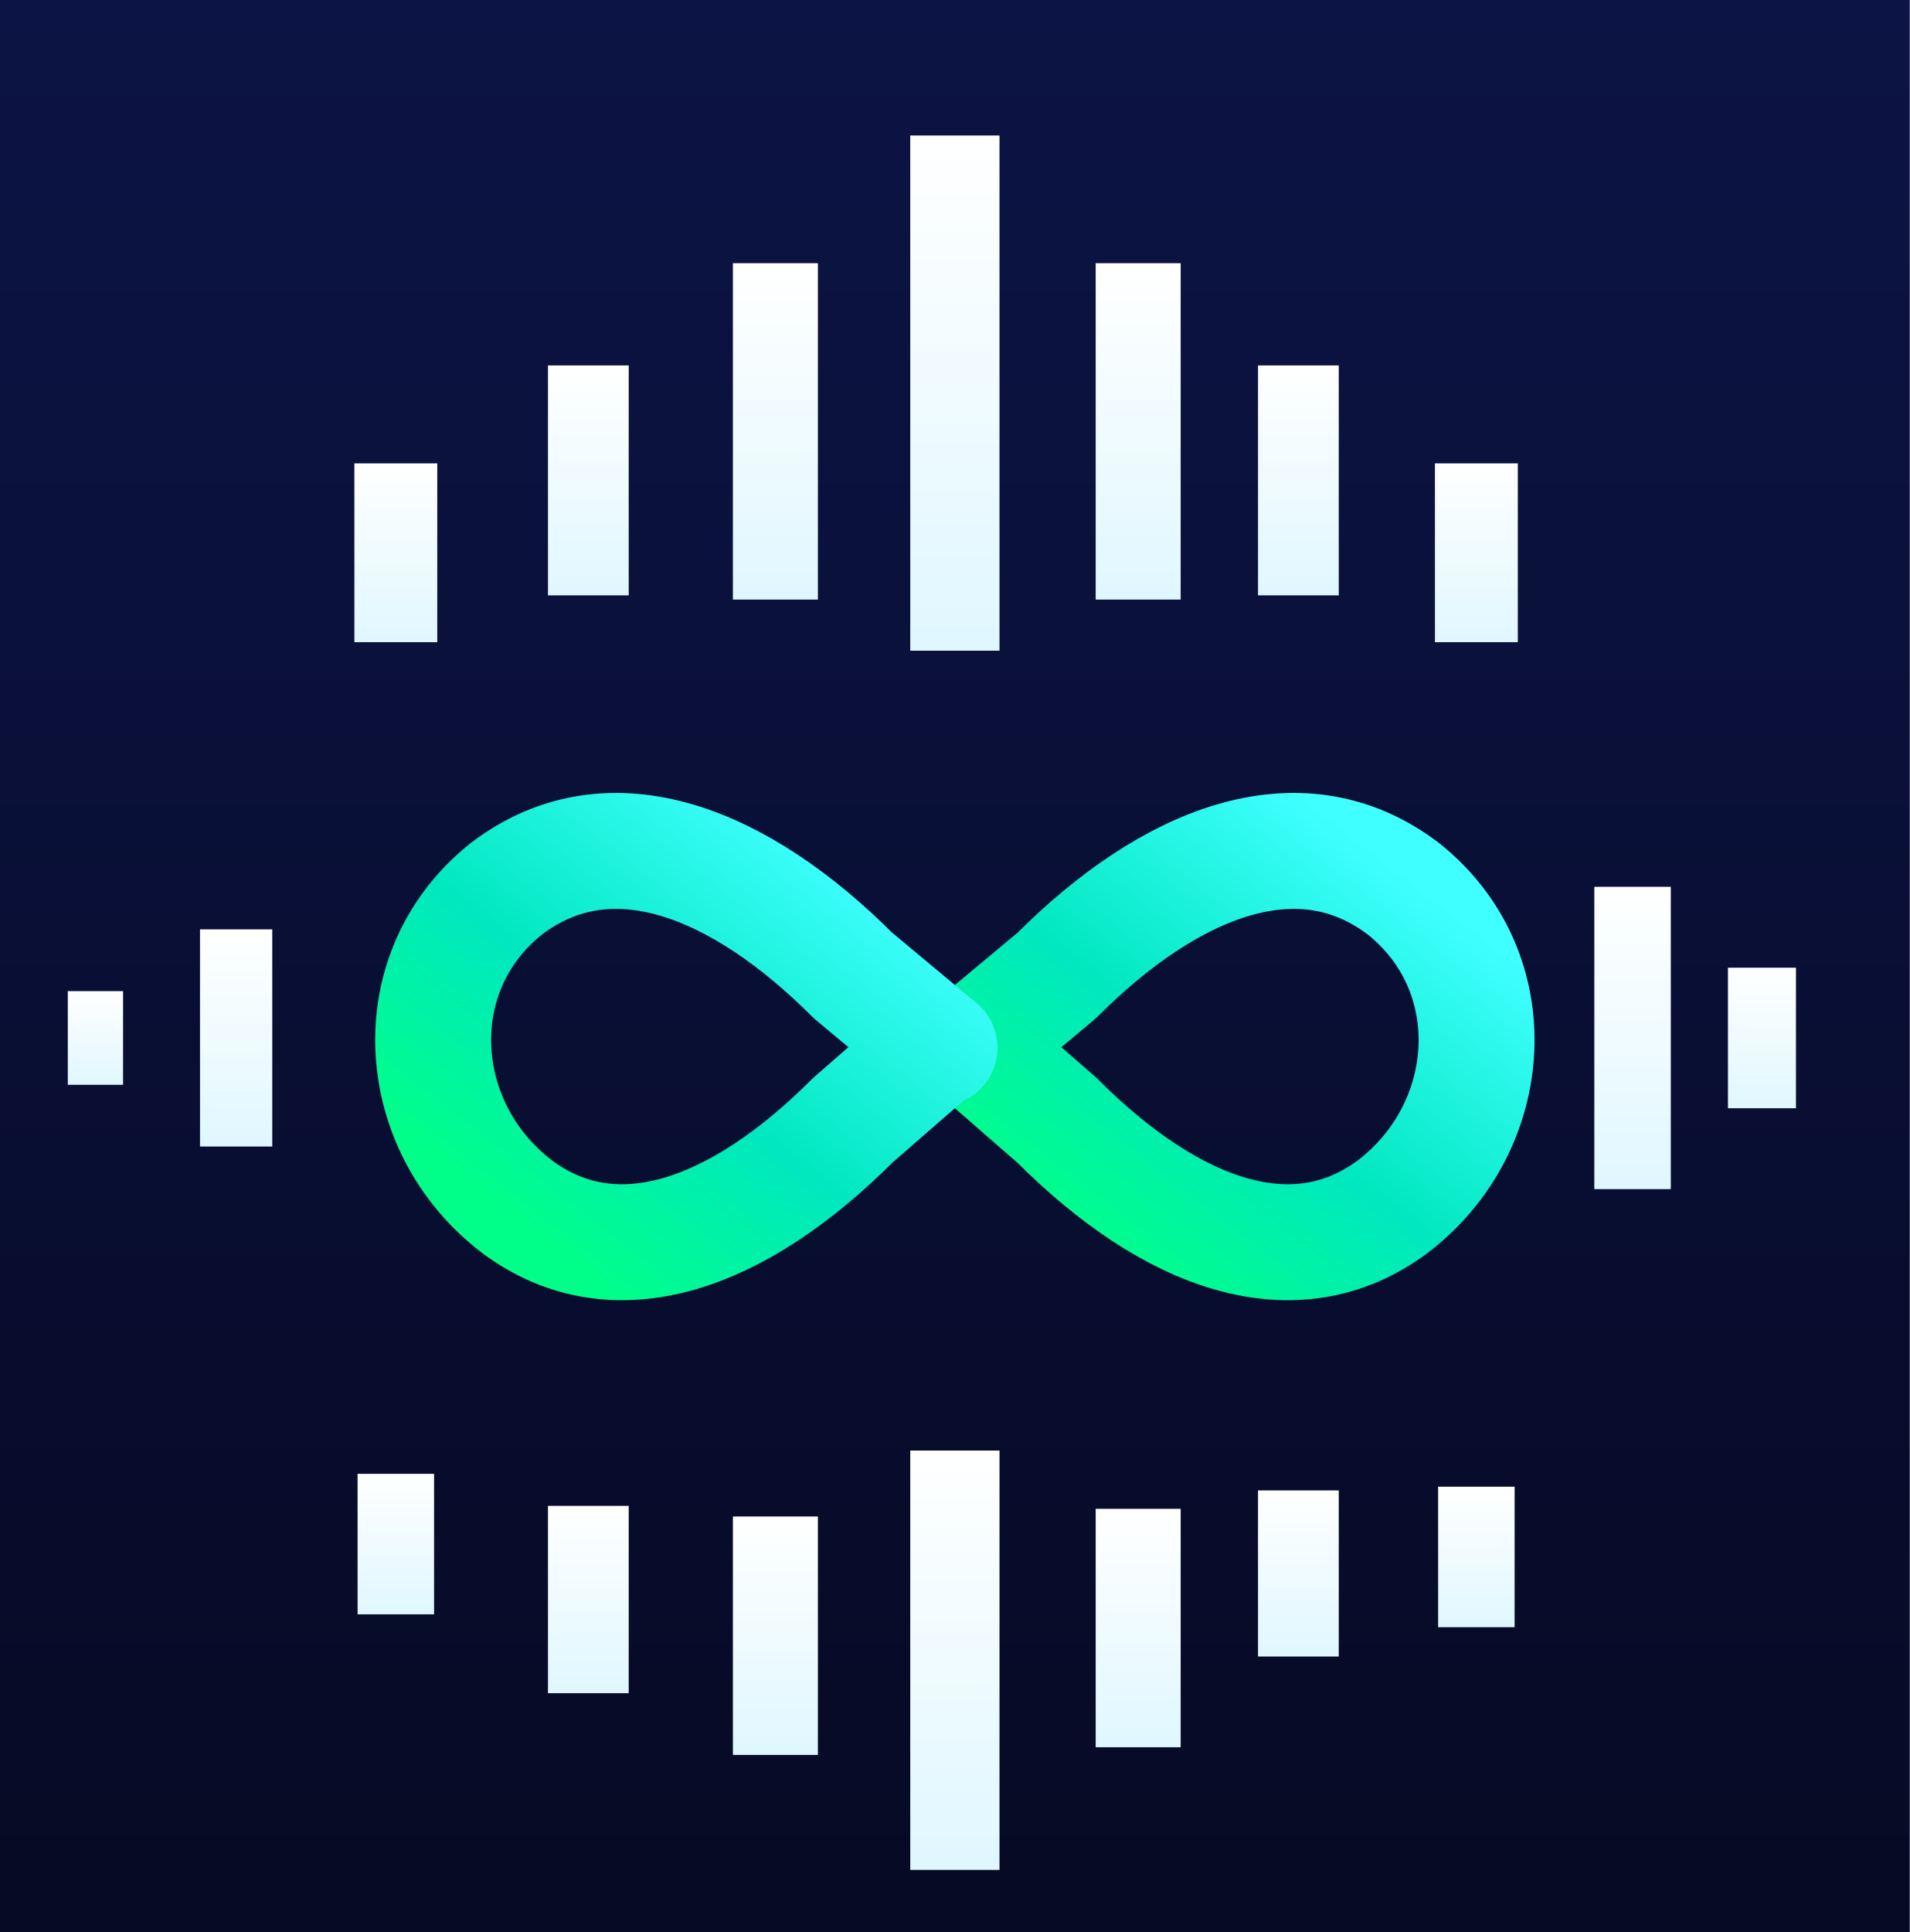
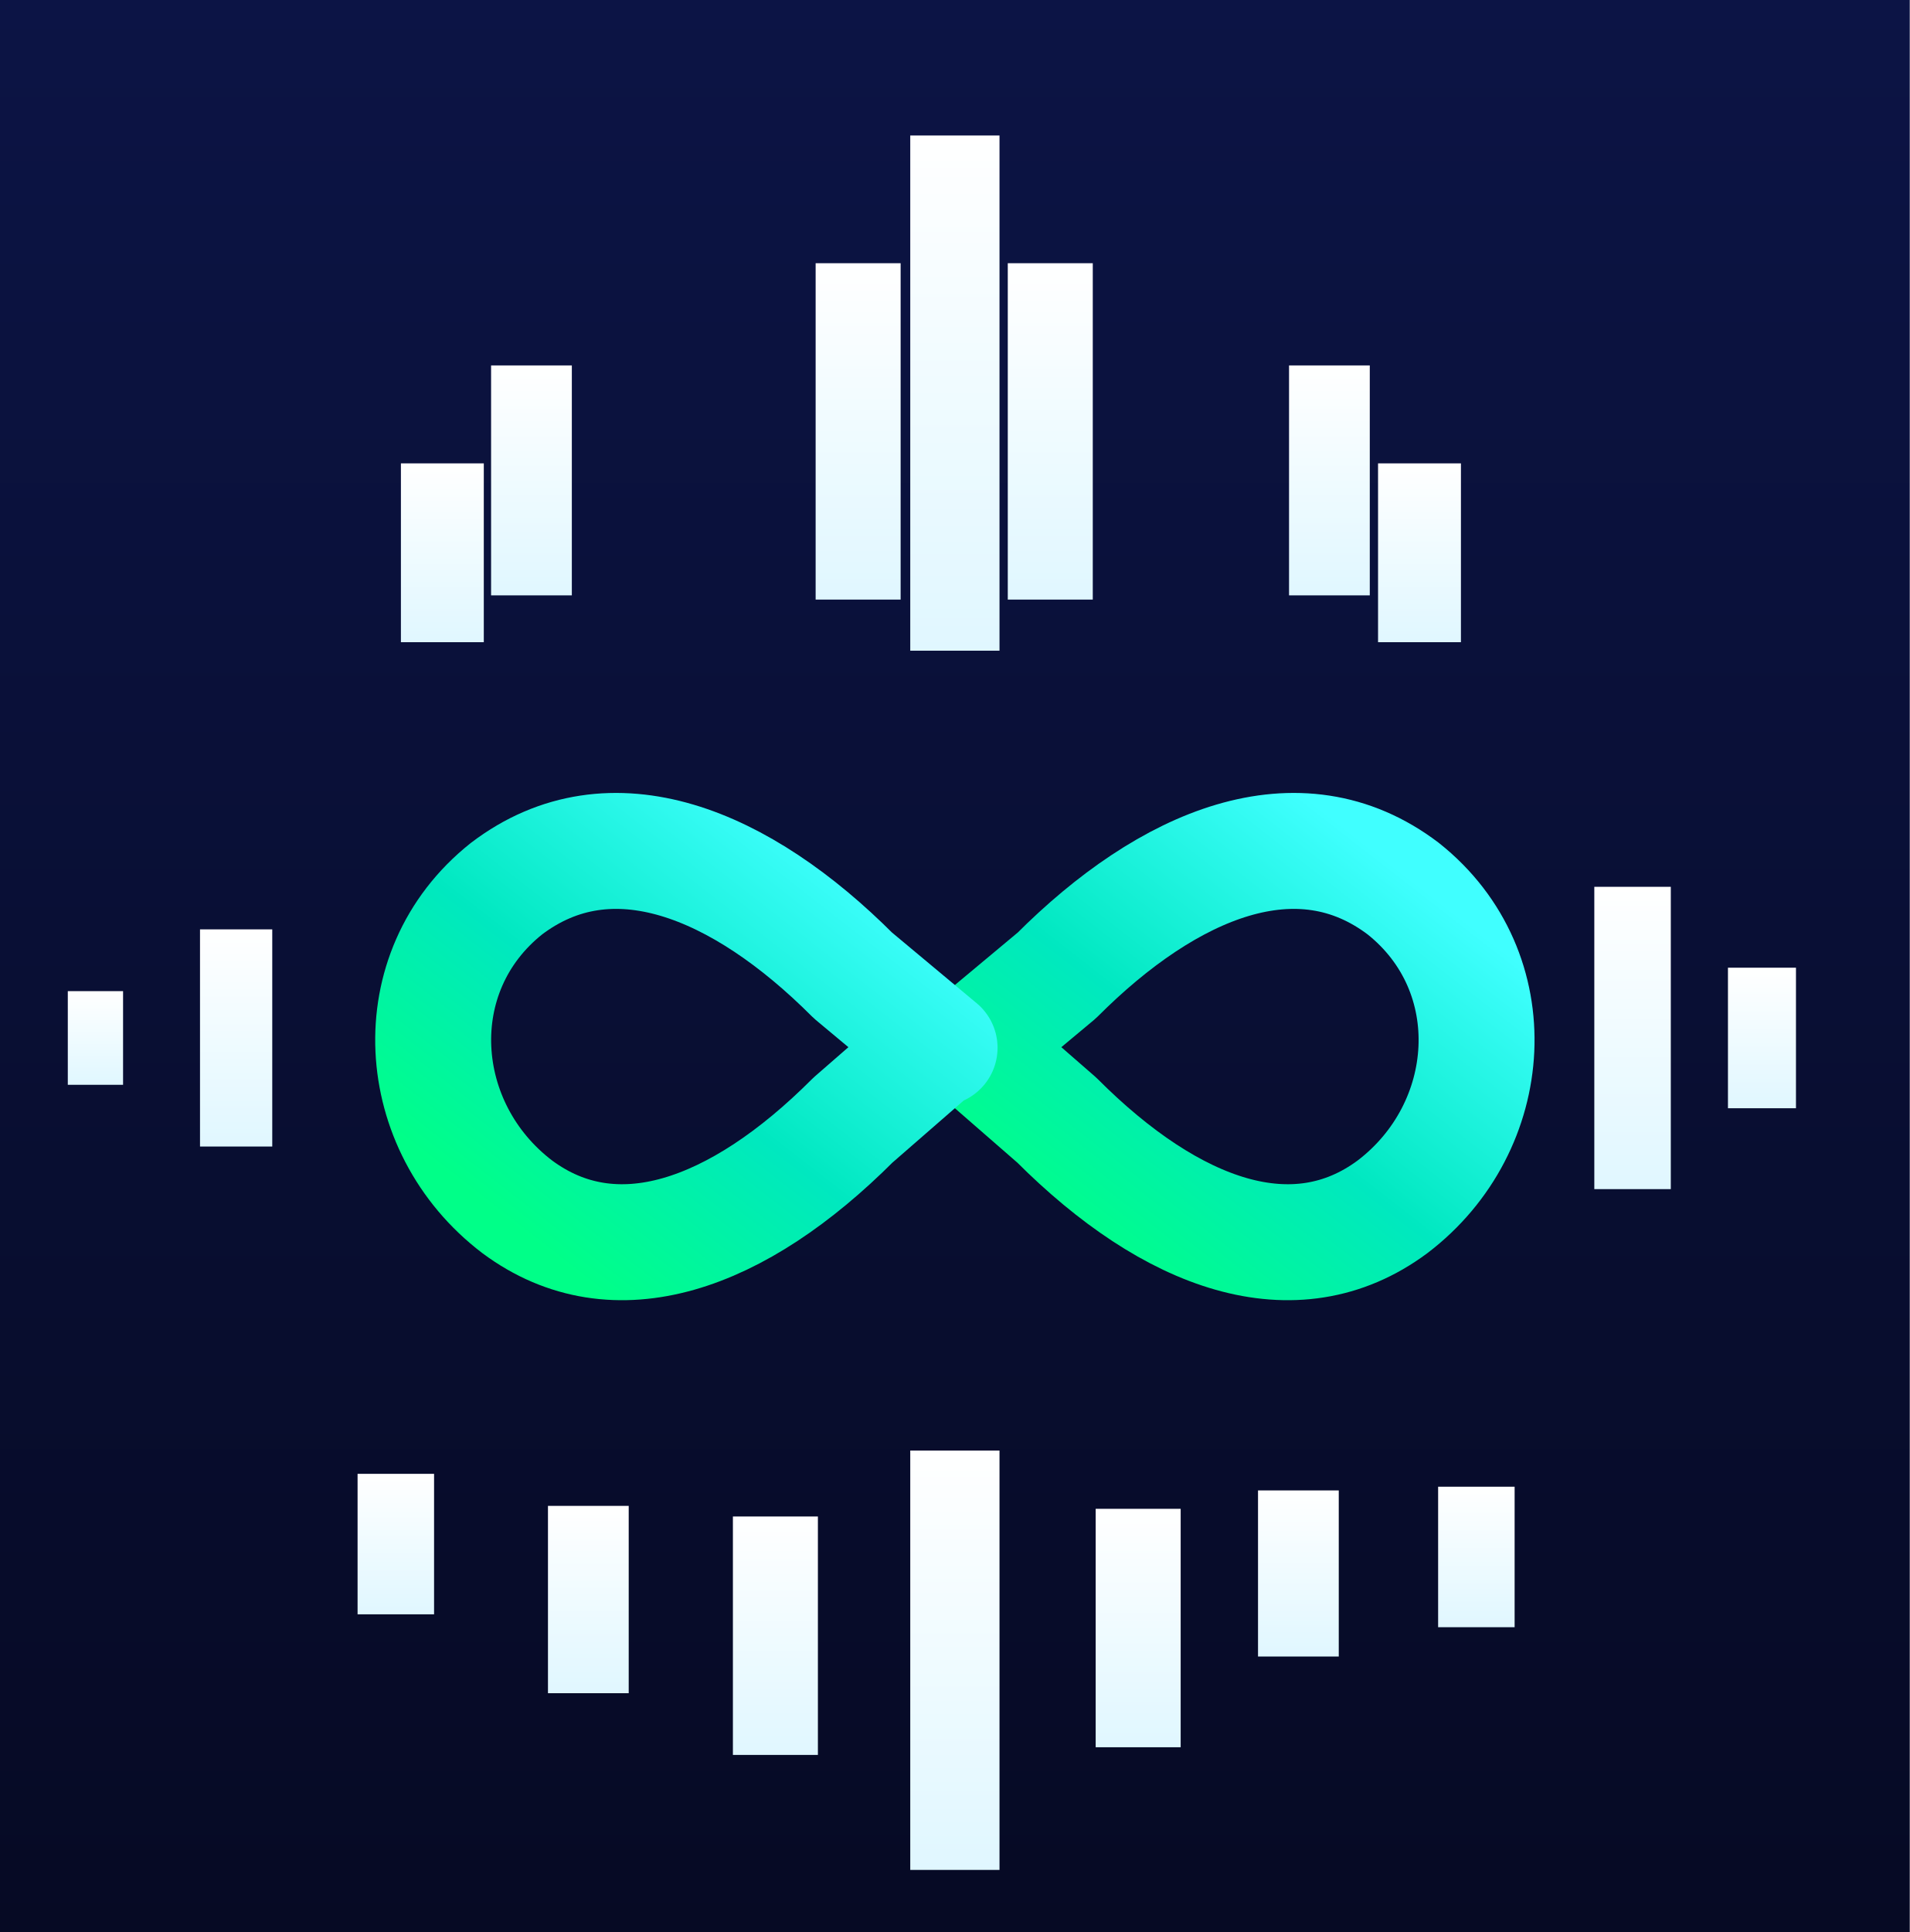
<svg xmlns="http://www.w3.org/2000/svg" version="1.1" width="148.245" height="149.944" viewBox="0,0,148.245,149.944">
  <defs>
    <linearGradient x1="2.708" y1="-3.58" x2="2.708" y2="146.364" gradientUnits="userSpaceOnUse" id="color-1">
      <stop offset="0" stop-color="#0c1445" />
      <stop offset="1" stop-color="#060a24" />
    </linearGradient>
    <linearGradient x1="85.879" y1="92.83" x2="109.466" y2="62.46" gradientUnits="userSpaceOnUse" id="color-2">
      <stop offset="0" stop-color="#00ff88" />
      <stop offset="0.45" stop-color="#00e8c0" />
      <stop offset="1" stop-color="#40ffff" />
    </linearGradient>
    <linearGradient x1="44.196" y1="92.83" x2="67.782" y2="62.46" gradientUnits="userSpaceOnUse" id="color-3">
      <stop offset="0" stop-color="#00ff88" />
      <stop offset="0.45" stop-color="#00e8c0" />
      <stop offset="1" stop-color="#40ffff" />
    </linearGradient>
    <linearGradient x1="126.467" y1="65.246" x2="126.467" y2="88.708" gradientUnits="userSpaceOnUse" id="color-4">
      <stop offset="0" stop-color="#ffffff" />
      <stop offset="1" stop-color="#e0f7ff" />
    </linearGradient>
    <linearGradient x1="136.842" y1="71.525" x2="136.842" y2="82.43" gradientUnits="userSpaceOnUse" id="color-5">
      <stop offset="0" stop-color="#ffffff" />
      <stop offset="1" stop-color="#e0f7ff" />
    </linearGradient>
-     <linearGradient x1="30.217" y1="32.382" x2="30.217" y2="46.261" gradientUnits="userSpaceOnUse" id="color-6">
+     <linearGradient x1="33.829" y1="32.382" x2="33.829" y2="46.261" gradientUnits="userSpaceOnUse" id="color-6">
      <stop offset="0" stop-color="#ffffff" />
      <stop offset="1" stop-color="#e0f7ff" />
    </linearGradient>
-     <linearGradient x1="45.243" y1="24.781" x2="45.243" y2="42.626" gradientUnits="userSpaceOnUse" id="color-7">
+     <linearGradient x1="40.828" y1="24.781" x2="40.828" y2="42.626" gradientUnits="userSpaceOnUse" id="color-7">
      <stop offset="0" stop-color="#ffffff" />
      <stop offset="1" stop-color="#e0f7ff" />
    </linearGradient>
-     <linearGradient x1="59.599" y1="16.85" x2="59.599" y2="42.956" gradientUnits="userSpaceOnUse" id="color-8">
+     <linearGradient x1="66.021" y1="16.85" x2="66.021" y2="42.956" gradientUnits="userSpaceOnUse" id="color-8">
      <stop offset="0" stop-color="#ffffff" />
      <stop offset="1" stop-color="#e0f7ff" />
    </linearGradient>
    <linearGradient x1="73.366" y1="6.937" x2="73.366" y2="46.921" gradientUnits="userSpaceOnUse" id="color-9">
      <stop offset="0" stop-color="#ffffff" />
      <stop offset="1" stop-color="#e0f7ff" />
    </linearGradient>
-     <linearGradient x1="87.759" y1="16.85" x2="87.759" y2="42.956" gradientUnits="userSpaceOnUse" id="color-10">
+     <linearGradient x1="80.936" y1="16.85" x2="80.936" y2="42.956" gradientUnits="userSpaceOnUse" id="color-10">
      <stop offset="0" stop-color="#ffffff" />
      <stop offset="1" stop-color="#e0f7ff" />
    </linearGradient>
-     <linearGradient x1="100.361" y1="24.781" x2="100.361" y2="42.626" gradientUnits="userSpaceOnUse" id="color-11">
+     <linearGradient x1="102.769" y1="24.781" x2="102.769" y2="42.626" gradientUnits="userSpaceOnUse" id="color-11">
      <stop offset="0" stop-color="#ffffff" />
      <stop offset="1" stop-color="#e0f7ff" />
    </linearGradient>
-     <linearGradient x1="114.095" y1="32.382" x2="114.095" y2="46.261" gradientUnits="userSpaceOnUse" id="color-12">
+     <linearGradient x1="109.68" y1="32.382" x2="109.68" y2="46.261" gradientUnits="userSpaceOnUse" id="color-12">
      <stop offset="0" stop-color="#ffffff" />
      <stop offset="1" stop-color="#e0f7ff" />
    </linearGradient>
    <linearGradient x1="30.465" y1="110.804" x2="30.465" y2="121.709" gradientUnits="userSpaceOnUse" id="color-13">
      <stop offset="0" stop-color="#ffffff" />
      <stop offset="1" stop-color="#e0f7ff" />
    </linearGradient>
    <linearGradient x1="45.243" y1="113.291" x2="45.243" y2="127.831" gradientUnits="userSpaceOnUse" id="color-14">
      <stop offset="0" stop-color="#ffffff" />
      <stop offset="1" stop-color="#e0f7ff" />
    </linearGradient>
    <linearGradient x1="59.599" y1="114.117" x2="59.599" y2="132.622" gradientUnits="userSpaceOnUse" id="color-15">
      <stop offset="0" stop-color="#ffffff" />
      <stop offset="1" stop-color="#e0f7ff" />
    </linearGradient>
    <linearGradient x1="73.366" y1="108.995" x2="73.366" y2="141.545" gradientUnits="userSpaceOnUse" id="color-16">
      <stop offset="0" stop-color="#ffffff" />
      <stop offset="1" stop-color="#e0f7ff" />
    </linearGradient>
    <linearGradient x1="87.759" y1="113.519" x2="87.759" y2="132.024" gradientUnits="userSpaceOnUse" id="color-17">
      <stop offset="0" stop-color="#ffffff" />
      <stop offset="1" stop-color="#e0f7ff" />
    </linearGradient>
    <linearGradient x1="100.361" y1="112.094" x2="100.361" y2="124.982" gradientUnits="userSpaceOnUse" id="color-18">
      <stop offset="0" stop-color="#ffffff" />
      <stop offset="1" stop-color="#e0f7ff" />
    </linearGradient>
    <linearGradient x1="114.342" y1="111.804" x2="114.342" y2="122.709" gradientUnits="userSpaceOnUse" id="color-19">
      <stop offset="0" stop-color="#ffffff" />
      <stop offset="1" stop-color="#e0f7ff" />
    </linearGradient>
    <linearGradient x1="7.971" y1="73.342" x2="7.971" y2="80.612" gradientUnits="userSpaceOnUse" id="color-20">
      <stop offset="0" stop-color="#ffffff" />
      <stop offset="1" stop-color="#e0f7ff" />
    </linearGradient>
    <linearGradient x1="18.233" y1="68.551" x2="18.233" y2="85.404" gradientUnits="userSpaceOnUse" id="color-21">
      <stop offset="0" stop-color="#ffffff" />
      <stop offset="1" stop-color="#e0f7ff" />
    </linearGradient>
  </defs>
  <g transform="translate(-2.708,3.58)">
    <g data-paper-data="{&quot;isPaintingLayer&quot;:true}" fill-rule="nonzero" stroke-miterlimit="10" stroke-dasharray="" stroke-dashoffset="0" style="mix-blend-mode: normal">
      <path d="M4.533,146.364c-1.008,0 -1.825,0 -1.825,0v-149.944c0,0 0.817,0 1.825,0h144.596c1.008,0 1.825,0 1.825,0v149.944c0,0 -0.817,0 -1.825,0z" fill="url(#color-1)" stroke="none" stroke-width="1" stroke-linecap="butt" stroke-linejoin="miter" />
      <g fill="none" stroke-width="9" stroke-linecap="round" stroke-linejoin="round">
        <path d="M78.017,77.739l6.724,-5.612c8.686,-8.699 18.772,-12.908 26.897,-6.735c8.125,6.454 7.285,18.52 -0.841,24.694c-7.565,5.612 -17.091,2.245 -26.057,-6.735l-6.444,-5.612" stroke="url(#color-2)" />
        <path d="M75.365,77.739l-6.444,5.612c-8.966,8.98 -18.492,12.347 -26.057,6.735c-8.125,-6.173 -8.966,-18.24 -0.841,-24.694c8.125,-6.173 18.212,-1.964 26.897,6.735l6.724,5.612" stroke="url(#color-3)" />
      </g>
      <path d="M129.436,88.708c-1.64,0 -2.969,0 -2.969,0v-23.462c0,0 1.329,0 2.969,0v0c1.64,0 2.969,0 2.969,0v23.462c0,0 -1.329,0 -2.969,0z" fill="url(#color-4)" stroke="none" stroke-width="1" stroke-linecap="butt" stroke-linejoin="miter" />
      <path d="M139.481,82.43c-1.458,0 -2.64,0 -2.64,0v-10.905c0,0 1.182,0 2.64,0v0c1.458,0 2.64,0 2.64,0v10.905c0,0 -1.182,0 -2.64,0z" fill="url(#color-5)" stroke="none" stroke-width="1" stroke-linecap="butt" stroke-linejoin="miter" />
-       <path d="M33.434,46.261c-1.777,0 -3.217,0 -3.217,0v-13.879c0,0 1.44,0 3.217,0v0c1.777,0 3.217,0 3.217,0v13.879c0,0 -1.44,0 -3.217,0z" fill="url(#color-6)" stroke="none" stroke-width="1" stroke-linecap="butt" stroke-linejoin="miter" />
-       <path d="M48.378,42.626c-1.731,0 -3.134,0 -3.134,0v-17.844c0,0 1.403,0 3.134,0v0c1.731,0 3.134,0 3.134,0v17.844c0,0 -1.403,0 -3.134,0z" fill="url(#color-7)" stroke="none" stroke-width="1" stroke-linecap="butt" stroke-linejoin="miter" />
-       <path d="M62.899,42.956c-1.822,0 -3.299,0 -3.299,0v-26.106c0,0 1.477,0 3.299,0v0c1.822,0 3.299,0 3.299,0v26.106c0,0 -1.477,0 -3.299,0z" fill="url(#color-8)" stroke="none" stroke-width="1" stroke-linecap="butt" stroke-linejoin="miter" />
+       <path d="M37.046,46.261c-1.777,0 -3.217,0 -3.217,0v-13.879c0,0 1.44,0 3.217,0v0c1.777,0 3.217,0 3.217,0v13.879c0,0 -1.44,0 -3.217,0z" fill="url(#color-6)" stroke="none" stroke-width="1" stroke-linecap="butt" stroke-linejoin="miter" />
+       <path d="M43.963,42.626c-1.731,0 -3.134,0 -3.134,0v-17.844c0,0 1.403,0 3.134,0v0c1.731,0 3.134,0 3.134,0v17.844c0,0 -1.403,0 -3.134,0z" fill="url(#color-7)" stroke="none" stroke-width="1" stroke-linecap="butt" stroke-linejoin="miter" />
+       <path d="M69.321,42.956c-1.822,0 -3.299,0 -3.299,0v-26.106c0,0 1.477,0 3.299,0v0c1.822,0 3.299,0 3.299,0v26.106c0,0 -1.477,0 -3.299,0z" fill="url(#color-8)" stroke="none" stroke-width="1" stroke-linecap="butt" stroke-linejoin="miter" />
      <path d="M76.831,46.921c-1.913,0 -3.464,0 -3.464,0v-39.985c0,0 1.551,0 3.464,0v0c1.913,0 3.464,0 3.464,0v39.985c0,0 -1.551,0 -3.464,0z" fill="url(#color-9)" stroke="none" stroke-width="1" stroke-linecap="butt" stroke-linejoin="miter" />
-       <path d="M91.059,42.956c-1.822,0 -3.299,0 -3.299,0v-26.106c0,0 1.477,0 3.299,0v0c1.822,0 3.299,0 3.299,0v26.106c0,0 -1.477,0 -3.299,0z" fill="url(#color-10)" stroke="none" stroke-width="1" stroke-linecap="butt" stroke-linejoin="miter" />
-       <path d="M103.496,42.626c-1.731,0 -3.134,0 -3.134,0v-17.844c0,0 1.403,0 3.134,0v0c1.731,0 3.134,0 3.134,0v17.844c0,0 -1.403,0 -3.134,0z" fill="url(#color-11)" stroke="none" stroke-width="1" stroke-linecap="butt" stroke-linejoin="miter" />
-       <path d="M117.312,46.261c-1.777,0 -3.217,0 -3.217,0v-13.879c0,0 1.44,0 3.217,0v0c1.777,0 3.217,0 3.217,0v13.879c0,0 -1.44,0 -3.217,0z" fill="url(#color-12)" stroke="none" stroke-width="1" stroke-linecap="butt" stroke-linejoin="miter" />
+       <path d="M84.236,42.956c-1.822,0 -3.299,0 -3.299,0v-26.106c0,0 1.477,0 3.299,0v0c1.822,0 3.299,0 3.299,0v26.106c0,0 -1.477,0 -3.299,0z" fill="url(#color-10)" stroke="none" stroke-width="1" stroke-linecap="butt" stroke-linejoin="miter" />
+       <path d="M105.904,42.626c-1.731,0 -3.134,0 -3.134,0v-17.844c0,0 1.403,0 3.134,0v0c1.731,0 3.134,0 3.134,0v17.844c0,0 -1.403,0 -3.134,0z" fill="url(#color-11)" stroke="none" stroke-width="1" stroke-linecap="butt" stroke-linejoin="miter" />
+       <path d="M112.897,46.261c-1.777,0 -3.217,0 -3.217,0v-13.879c0,0 1.44,0 3.217,0v0c1.777,0 3.217,0 3.217,0v13.879c0,0 -1.44,0 -3.217,0z" fill="url(#color-12)" stroke="none" stroke-width="1" stroke-linecap="butt" stroke-linejoin="miter" />
      <path d="M33.434,121.709c-1.64,0 -2.969,0 -2.969,0v-10.905c0,0 1.329,0 2.969,0v0c1.64,0 2.969,0 2.969,0v10.905c0,0 -1.329,0 -2.969,0z" fill="url(#color-13)" stroke="none" stroke-width="1" stroke-linecap="butt" stroke-linejoin="miter" />
      <path d="M48.378,127.831c-1.731,0 -3.134,0 -3.134,0v-14.54c0,0 1.403,0 3.134,0v0c1.731,0 3.134,0 3.134,0v14.54c0,0 -1.403,0 -3.134,0z" fill="url(#color-14)" stroke="none" stroke-width="1" stroke-linecap="butt" stroke-linejoin="miter" />
      <path d="M62.899,132.622c-1.822,0 -3.299,0 -3.299,0v-18.505c0,0 1.477,0 3.299,0v0c1.822,0 3.299,0 3.299,0v18.505c0,0 -1.477,0 -3.299,0z" fill="url(#color-15)" stroke="none" stroke-width="1" stroke-linecap="butt" stroke-linejoin="miter" />
      <path d="M76.831,141.545c-1.913,0 -3.464,0 -3.464,0v-32.549c0,0 1.551,0 3.464,0v0c1.913,0 3.464,0 3.464,0v32.549c0,0 -1.551,0 -3.464,0z" fill="url(#color-16)" stroke="none" stroke-width="1" stroke-linecap="butt" stroke-linejoin="miter" />
      <path d="M91.059,132.024c-1.822,0 -3.299,0 -3.299,0v-18.505c0,0 1.477,0 3.299,0v0c1.822,0 3.299,0 3.299,0v18.505c0,0 -1.477,0 -3.299,0z" fill="url(#color-17)" stroke="none" stroke-width="1" stroke-linecap="butt" stroke-linejoin="miter" />
      <path d="M103.496,124.982c-1.731,0 -3.134,0 -3.134,0v-12.888c0,0 1.403,0 3.134,0v0c1.731,0 3.134,0 3.134,0v12.888c0,0 -1.403,0 -3.134,0z" fill="url(#color-18)" stroke="none" stroke-width="1" stroke-linecap="butt" stroke-linejoin="miter" />
      <path d="M117.312,122.709c-1.64,0 -2.969,0 -2.969,0v-10.905c0,0 1.329,0 2.969,0v0c1.64,0 2.969,0 2.969,0v10.905c0,0 -1.329,0 -2.969,0z" fill="url(#color-19)" stroke="none" stroke-width="1" stroke-linecap="butt" stroke-linejoin="miter" />
      <path d="M10.116,80.612c-1.184,0 -2.145,0 -2.145,0v-7.27c0,0 0.96,0 2.145,0v0c1.184,0 2.145,0 2.145,0v7.27c0,0 -0.96,0 -2.145,0z" fill="url(#color-20)" stroke="none" stroke-width="1" stroke-linecap="butt" stroke-linejoin="miter" />
      <path d="M21.038,85.404c-1.549,0 -2.804,0 -2.804,0v-16.853c0,0 1.256,0 2.804,0v0c1.549,0 2.804,0 2.804,0v16.853c0,0 -1.256,0 -2.804,0z" fill="url(#color-21)" stroke="none" stroke-width="1" stroke-linecap="butt" stroke-linejoin="miter" />
    </g>
  </g>
</svg>
